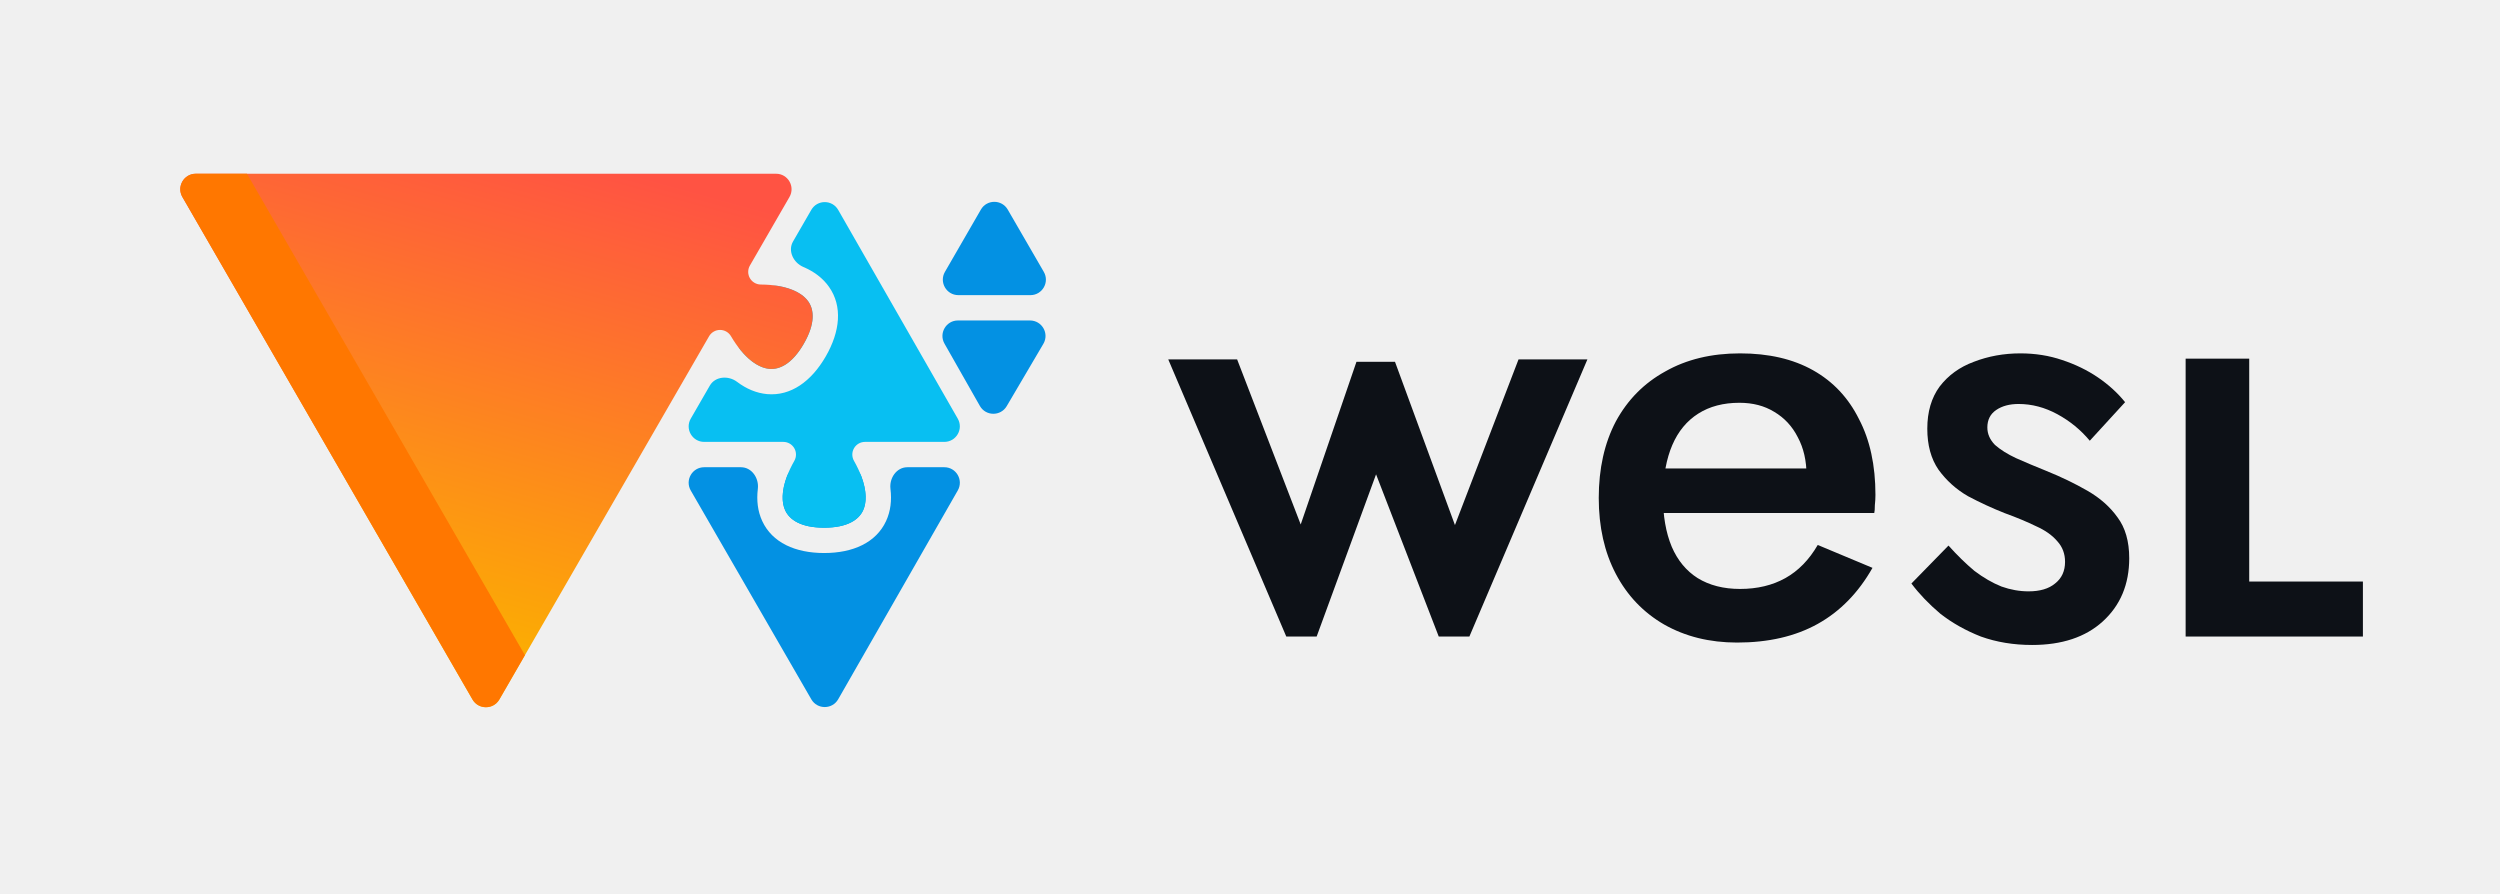
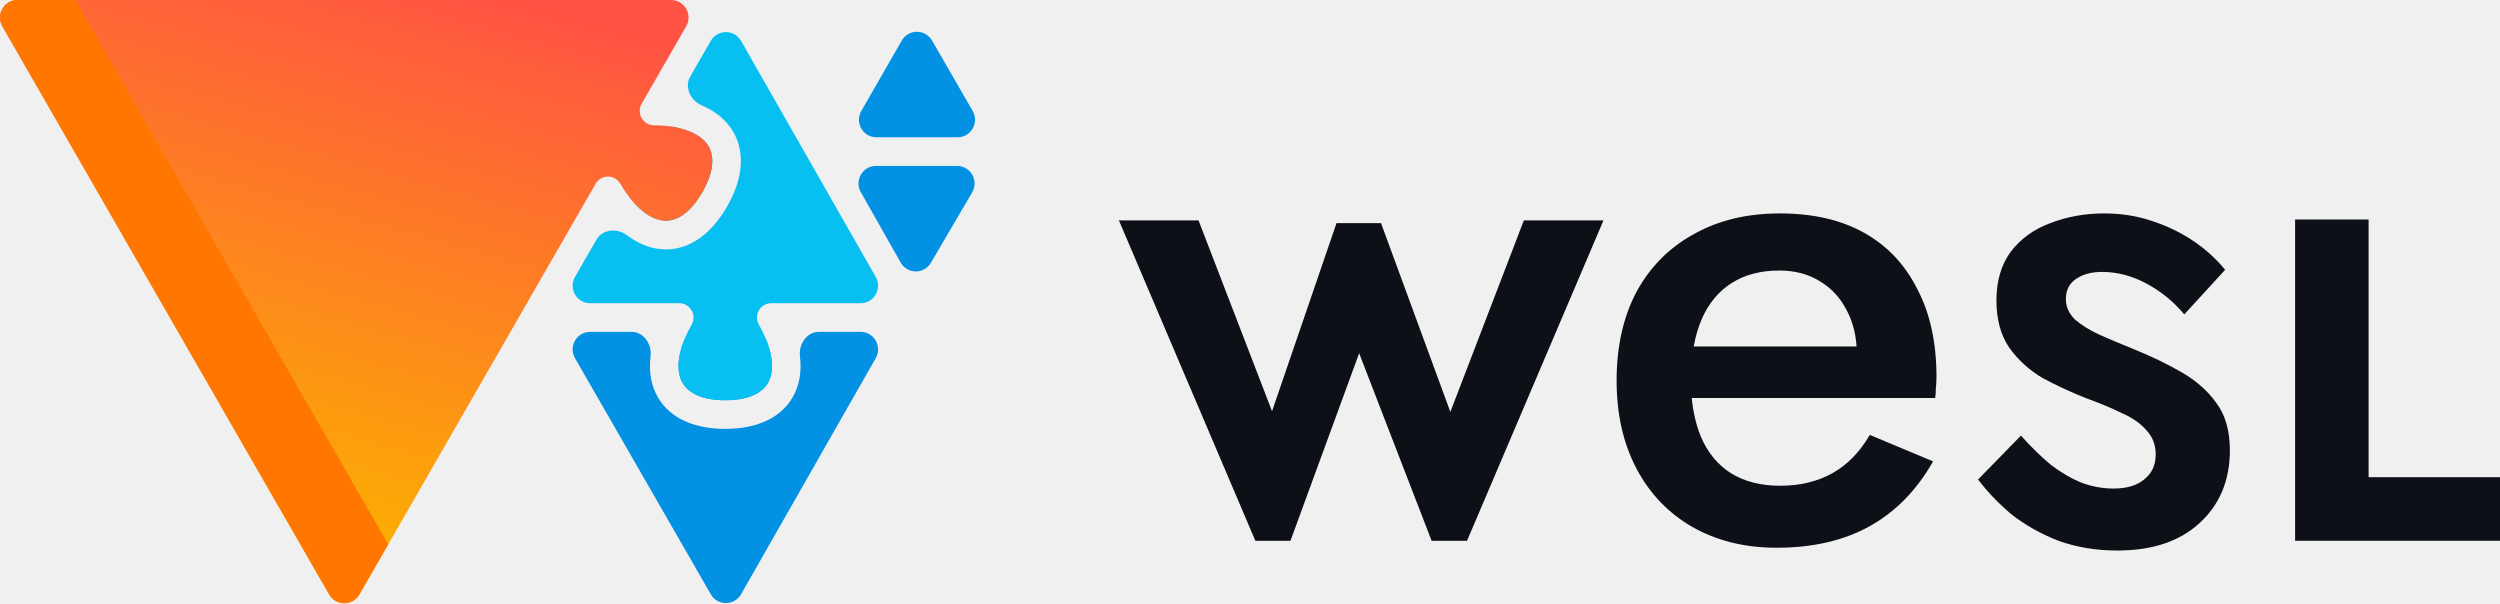
- <svg xmlns="http://www.w3.org/2000/svg" width="948" height="339" viewBox="0 0 948 339" fill="none">
-   <g clip-path="url(#clip0_22_90)">
-     <path d="M658.706 243.66C648.289 243.66 639.062 241.375 631.025 236.806C623.137 232.237 617.036 225.84 612.72 217.616C608.404 209.391 606.246 199.796 606.246 188.83C606.246 177.712 608.404 168.04 612.72 159.816C617.184 151.591 623.435 145.271 631.472 140.854C639.508 136.285 648.958 134 659.823 134C670.687 134 679.914 136.132 687.504 140.397C695.094 144.661 700.898 150.83 704.917 158.902C709.084 166.822 711.167 176.417 711.167 187.688C711.167 188.906 711.093 190.201 710.944 191.571C710.944 192.942 710.87 193.932 710.721 194.541H620.533V177.635H690.183L682.816 188.144C683.263 187.231 683.709 186.012 684.156 184.489C684.751 182.814 685.048 181.443 685.048 180.377C685.048 174.742 683.932 169.868 681.7 165.756C679.616 161.643 676.64 158.445 672.77 156.16C669.05 153.876 664.659 152.734 659.599 152.734C653.498 152.734 648.289 154.104 643.973 156.846C639.657 159.587 636.383 163.547 634.15 168.726C631.918 173.904 630.727 180.301 630.579 187.916C630.579 195.531 631.695 202.004 633.927 207.335C636.16 212.513 639.434 216.473 643.75 219.215C648.214 221.956 653.572 223.327 659.823 223.327C666.371 223.327 672.101 221.956 677.012 219.215C681.923 216.473 686.016 212.285 689.29 206.65L710.051 215.331C704.693 224.774 697.773 231.856 689.29 236.577C680.807 241.299 670.612 243.66 658.706 243.66Z" fill="#0D1117" />
-     <path d="M738.868 206.878C742.142 210.533 745.416 213.732 748.69 216.473C752.113 219.062 755.536 221.042 758.959 222.413C762.382 223.632 765.805 224.241 769.228 224.241C773.544 224.241 776.893 223.251 779.274 221.271C781.804 219.291 783.069 216.549 783.069 213.046C783.069 210 782.101 207.411 780.167 205.279C778.232 202.994 775.553 201.09 772.13 199.567C768.707 197.892 764.689 196.217 760.075 194.541C755.462 192.714 750.848 190.581 746.235 188.144C741.77 185.555 738.049 182.205 735.073 178.092C732.245 173.98 730.831 168.802 730.831 162.557C730.831 156.16 732.394 150.83 735.519 146.565C738.793 142.301 743.109 139.178 748.467 137.198C753.974 135.066 759.852 134 766.103 134C771.758 134 777.041 134.838 781.953 136.513C787.013 138.188 791.552 140.397 795.57 143.138C799.588 145.88 803.011 149.002 805.839 152.505L792.445 167.126C789.022 163.014 784.929 159.663 780.167 157.074C775.404 154.485 770.493 153.19 765.433 153.19C762.01 153.19 759.182 153.952 756.95 155.475C754.718 156.998 753.602 159.206 753.602 162.1C753.602 164.537 754.569 166.746 756.504 168.726C758.587 170.553 761.266 172.229 764.54 173.752C767.963 175.275 771.758 176.874 775.925 178.549C781.581 180.834 786.789 183.347 791.552 186.088C796.314 188.83 800.109 192.181 802.937 196.14C805.913 200.1 807.402 205.279 807.402 211.676C807.402 221.575 804.053 229.571 797.356 235.664C790.808 241.604 781.878 244.573 770.568 244.573C763.573 244.573 757.099 243.507 751.146 241.375C745.342 239.09 740.207 236.197 735.743 232.694C731.427 229.038 727.78 225.231 724.804 221.271L738.868 206.878Z" fill="#0D1117" />
-     <path d="M443 136.285H469.119L493.228 198.882L514.368 137.198H528.982L551.717 199.11L575.826 136.285H601.945L557.188 241.375H545.572L521.803 179.864L499.274 241.375H487.757L443 136.285Z" fill="#0D1117" />
-     <path d="M828.794 136H852.904V220.519H896.014V241.375H828.794V136Z" fill="#0D1117" />
-     <path d="M267.023 177.174C262.497 177.174 259.668 182.074 261.931 185.994L307.648 265.176C309.916 269.104 315.588 269.094 317.842 265.159L363.19 185.976C365.435 182.056 362.605 177.174 358.088 177.174H344.072C339.963 177.174 337.164 181.312 337.664 185.39C338.2 189.758 337.707 193.896 335.997 197.587C332.209 205.762 323.472 209.707 312.518 209.707C301.564 209.707 292.827 205.762 289.04 197.587C287.329 193.896 286.837 189.758 287.372 185.39C287.873 181.312 285.074 177.174 280.965 177.174H267.023Z" fill="#0391E3" />
-     <path d="M298.459 180.526C299.252 178.431 301.341 177.174 303.581 177.174H321.455C323.695 177.174 325.785 178.431 326.578 180.526C328.755 186.277 328.615 190.667 327.28 193.548C325.672 197.019 321.427 200.1 312.518 200.1C303.609 200.1 299.364 197.019 297.756 193.548C296.421 190.667 296.281 186.277 298.459 180.526Z" fill="#0391E3" />
-     <path d="M280.466 126.636C279.347 128.576 279.39 131.013 280.807 132.748C284.701 137.514 288.576 139.59 291.74 139.874C295.55 140.217 300.34 138.082 304.795 130.366C309.249 122.651 308.704 117.434 306.502 114.306C304.673 111.708 300.938 109.391 294.863 108.401C292.652 108.042 290.519 109.223 289.399 111.162L280.466 126.636Z" fill="#08BFF2" />
-     <path d="M317.84 79.594C315.585 75.659 309.913 75.649 307.645 79.577L300.717 91.577C298.662 95.135 300.847 99.628 304.629 101.234C308.679 102.954 312.016 105.449 314.358 108.777C319.544 116.144 318.592 125.683 313.115 135.17C307.638 144.656 299.853 150.25 290.879 149.443C286.827 149.078 282.997 147.436 279.482 144.788C276.2 142.315 271.218 142.67 269.163 146.228L261.936 158.745C259.672 162.665 262.501 167.565 267.028 167.565H297.035C298.744 167.565 300.325 168.474 301.185 169.951C302.046 171.428 302.056 173.251 301.213 174.738C296.311 183.384 296.004 189.765 297.757 193.547C299.365 197.018 303.609 200.099 312.518 200.099C321.428 200.099 325.672 197.018 327.28 193.547C329.033 189.765 328.726 183.384 323.824 174.738C322.98 173.251 322.991 171.428 323.852 169.951C324.712 168.474 326.293 167.565 328.002 167.565H358.087C362.604 167.565 365.434 162.683 363.189 158.763L317.84 79.594Z" fill="#08BFF2" />
-     <path d="M189.354 265.237C187.091 269.157 181.433 269.157 179.17 265.237L69.156 74.7C66.893 70.78 69.722 65.88 74.249 65.88H294.276C298.802 65.88 301.631 70.78 299.368 74.7L284.362 100.691C283.507 102.171 283.504 103.994 284.353 105.478C285.202 106.962 286.775 107.883 288.485 107.896C298.423 107.973 304.103 110.898 306.502 114.307C308.704 117.435 309.249 122.651 304.795 130.367C300.34 138.082 295.55 140.218 291.74 139.875C287.589 139.501 282.216 136.045 277.179 127.477C276.313 126.003 274.729 125.101 273.02 125.108C271.31 125.114 269.733 126.029 268.879 127.509L189.354 265.237Z" fill="url(#paint0_linear_22_90)" />
-     <path d="M69.156 74.7L179.17 265.237C181.433 269.157 187.091 269.157 189.354 265.237L199.054 248.437L93.649 65.88H74.249C69.722 65.88 66.893 70.78 69.156 74.7Z" fill="#FF7700" />
-     <path d="M363.407 111.915C358.881 111.914 356.052 107.014 358.315 103.095L371.952 79.476C374.214 75.559 379.866 75.555 382.133 79.47L395.809 103.09C398.079 107.01 395.25 111.917 390.72 111.917L363.407 111.915Z" fill="#0391E3" />
-     <path d="M381.747 154.006C379.454 157.904 373.801 157.862 371.567 153.929L358.147 130.306C355.921 126.386 358.752 121.521 363.26 121.521L390.574 121.523C395.122 121.524 397.948 126.465 395.642 130.385L381.747 154.006Z" fill="#0391E3" />
+ <svg xmlns="http://www.w3.org/2000/svg" width="820" height="198" viewBox="0 0 820 198" fill="none">
+   <g clip-path="url(#clip0_23_306)">
+     <path d="M582.706 179.66C572.289 179.66 563.062 177.375 555.025 172.806C547.137 168.237 541.036 161.84 536.72 153.616C532.404 145.391 530.246 135.796 530.246 124.83C530.246 113.712 532.404 104.04 536.72 95.816C541.184 87.591 547.435 81.271 555.472 76.854C563.508 72.285 572.958 70 583.823 70C594.687 70 603.914 72.132 611.504 76.397C619.094 80.661 624.898 86.83 628.917 94.902C633.084 102.822 635.167 112.417 635.167 123.688C635.167 124.906 635.093 126.201 634.944 127.571C634.944 128.942 634.87 129.932 634.721 130.541H544.533V113.635H614.183L606.816 124.144C607.263 123.231 607.709 122.012 608.156 120.489C608.751 118.814 609.048 117.443 609.048 116.377C609.048 110.742 607.932 105.868 605.7 101.756C603.616 97.643 600.64 94.445 596.77 92.16C593.05 89.876 588.659 88.734 583.599 88.734C577.498 88.734 572.289 90.104 567.973 92.846C563.657 95.587 560.383 99.547 558.15 104.726C555.918 109.904 554.727 116.301 554.579 123.916C554.579 131.531 555.695 138.004 557.927 143.335C560.16 148.513 563.434 152.473 567.75 155.215C572.214 157.956 577.572 159.327 583.823 159.327C590.371 159.327 596.101 157.956 601.012 155.215C605.923 152.473 610.016 148.285 613.29 142.65L634.051 151.331C628.693 160.774 621.773 167.856 613.29 172.577C604.807 177.299 594.612 179.66 582.706 179.66Z" fill="#0D1117" />
+     <path d="M662.868 142.878C666.142 146.533 669.416 149.732 672.69 152.473C676.113 155.062 679.536 157.042 682.959 158.413C686.382 159.632 689.805 160.241 693.228 160.241C697.544 160.241 700.893 159.251 703.274 157.271C705.804 155.291 707.069 152.549 707.069 149.046C707.069 146 706.101 143.411 704.167 141.279C702.232 138.994 699.553 137.09 696.13 135.567C692.707 133.892 688.689 132.217 684.075 130.541C679.462 128.714 674.848 126.581 670.235 124.144C665.77 121.555 662.049 118.205 659.073 114.092C656.245 109.98 654.831 104.802 654.831 98.557C654.831 92.16 656.394 86.83 659.519 82.565C662.793 78.301 667.109 75.178 672.467 73.198C677.974 71.066 683.852 70 690.103 70C695.758 70 701.041 70.838 705.953 72.513C711.013 74.188 715.552 76.397 719.57 79.138C723.588 81.88 727.011 85.002 729.839 88.505L716.445 103.126C713.022 99.014 708.929 95.663 704.167 93.074C699.404 90.485 694.493 89.19 689.433 89.19C686.01 89.19 683.182 89.952 680.95 91.475C678.718 92.998 677.602 95.207 677.602 98.1C677.602 100.537 678.569 102.746 680.504 104.726C682.587 106.553 685.266 108.229 688.54 109.752C691.963 111.275 695.758 112.874 699.925 114.549C705.581 116.834 710.789 119.347 715.552 122.088C720.314 124.83 724.109 128.181 726.937 132.14C729.913 136.1 731.402 141.279 731.402 147.676C731.402 157.575 728.053 165.571 721.356 171.664C714.808 177.604 705.878 180.573 694.568 180.573C687.573 180.573 681.099 179.507 675.146 177.375C669.342 175.091 664.207 172.197 659.743 168.694C655.427 165.038 651.78 161.231 648.804 157.271L662.868 142.878Z" fill="#0D1117" />
+     <path d="M367 72.285H393.119L417.228 134.882L438.368 73.198H452.982L475.717 135.11L499.826 72.285H525.945L481.188 177.375H469.572L445.803 115.864L423.274 177.375H411.757L367 72.285Z" fill="#0D1117" />
+     <path d="M752.794 72H776.904V156.519H820.014V177.375H752.794V72Z" fill="#0D1117" />
+     <g clip-path="url(#clip1_23_306)">
+       <path d="M193.558 108.853C189.148 108.853 186.392 113.645 188.597 117.479L233.139 194.925C235.349 198.767 240.876 198.757 243.072 194.908L287.254 117.462C289.442 113.628 286.684 108.853 282.283 108.853H268.627C264.623 108.853 261.897 112.9 262.384 116.889C262.906 121.161 262.426 125.207 260.76 128.818C257.069 136.814 248.557 140.672 237.884 140.672C227.212 140.672 218.699 136.814 215.009 128.818C213.343 125.207 212.863 121.161 213.385 116.889C213.872 112.9 211.145 108.853 207.142 108.853H193.558Z" fill="#0391E3" />
+       <path d="M224.186 112.131C224.959 110.082 226.995 108.853 229.177 108.853H246.591C248.774 108.853 250.81 110.082 251.583 112.131C253.704 117.756 253.568 122.05 252.267 124.868C250.7 128.263 246.565 131.276 237.884 131.276C229.204 131.276 225.069 128.263 223.502 124.868C222.201 122.05 222.065 117.756 224.186 112.131Z" fill="#0391E3" />
+       <path d="M206.656 59.424C205.565 61.322 205.608 63.705 206.988 65.402C210.782 70.064 214.557 72.094 217.64 72.372C221.352 72.707 226.019 70.619 230.359 63.072C234.699 55.526 234.167 50.424 232.022 47.365C230.24 44.823 226.601 42.557 220.682 41.59C218.528 41.237 216.45 42.393 215.359 44.29L206.656 59.424Z" fill="#08BFF2" />
+       <path d="M243.069 13.414C240.872 9.565 235.346 9.555 233.136 13.397L226.386 25.134C224.384 28.614 226.512 33.009 230.197 34.579C234.144 36.262 237.395 38.702 239.676 41.956C244.729 49.163 243.801 58.492 238.465 67.771C233.129 77.049 225.544 82.52 216.801 81.731C212.853 81.374 209.122 79.768 205.697 77.178C202.5 74.76 197.645 75.107 195.643 78.587L188.601 90.829C186.396 94.663 189.153 99.456 193.563 99.456H222.799C224.464 99.456 226.004 100.344 226.842 101.789C227.681 103.234 227.691 105.017 226.87 106.471C222.093 114.928 221.795 121.169 223.502 124.868C225.069 128.262 229.204 131.275 237.884 131.275C246.564 131.275 250.7 128.262 252.267 124.868C253.974 121.169 253.675 114.928 248.899 106.471C248.077 105.017 248.088 103.234 248.926 101.789C249.765 100.344 251.305 99.456 252.97 99.456H282.281C286.683 99.456 289.44 94.68 287.253 90.847L243.069 13.414Z" fill="#08BFF2" />
+       <path d="M117.885 194.985C115.68 198.819 110.168 198.819 107.963 194.985L0.776 8.627C-1.429 4.793 1.327 0 5.737 0H220.111C224.521 0 227.277 4.792 225.072 8.626L210.452 34.047C209.619 35.495 209.615 37.279 210.443 38.73C211.27 40.181 212.803 41.081 214.468 41.094C224.152 41.17 229.685 44.031 232.022 47.365C234.168 50.424 234.699 55.526 230.359 63.072C226.019 70.619 221.352 72.707 217.64 72.372C213.595 72.007 208.361 68.627 203.453 60.246C202.61 58.805 201.066 57.922 199.401 57.929C197.735 57.935 196.199 58.83 195.366 60.278L117.885 194.985Z" fill="url(#paint0_linear_23_306)" />
+       <path d="M0.776 8.627L107.963 194.985C110.168 198.819 115.68 198.819 117.885 194.985L127.336 178.554L24.639 0H5.737C1.327 0 -1.429 4.793 0.776 8.627Z" fill="#FF7700" />
+       <path d="M287.465 45.025C283.055 45.025 280.299 40.233 282.504 36.399L295.791 13.298C297.994 9.467 303.502 9.464 305.71 13.292L319.035 36.395C321.246 40.229 318.49 45.028 314.076 45.027L287.465 45.025Z" fill="#0391E3" />
+       <path d="M305.334 86.194C303.1 90.007 297.592 89.965 295.415 86.118L282.341 63.013C280.171 59.179 282.93 54.422 287.322 54.422L313.934 54.424C318.365 54.424 321.118 59.257 318.872 63.091L305.334 86.194Z" fill="#0391E3" />
+     </g>
  </g>
  <defs>
-     <linearGradient id="paint0_linear_22_90" x1="241.842" y1="66.195" x2="190.093" y2="253.645" gradientUnits="userSpaceOnUse">
+     <linearGradient id="paint0_linear_23_306" x1="169.024" y1="0.308" x2="118.242" y2="183.547" gradientUnits="userSpaceOnUse">
      <stop stop-color="#FF5343" />
      <stop offset="1" stop-color="#FCB000" />
    </linearGradient>
-     <clipPath id="clip0_22_90">
-       <rect width="948" height="317" fill="white" transform="translate(0 13)" />
+     <clipPath id="clip0_23_306">
+       <rect width="820" height="198" fill="white" />
+     </clipPath>
+     <clipPath id="clip1_23_306">
+       <rect width="320" height="198" fill="white" />
    </clipPath>
  </defs>
</svg>
